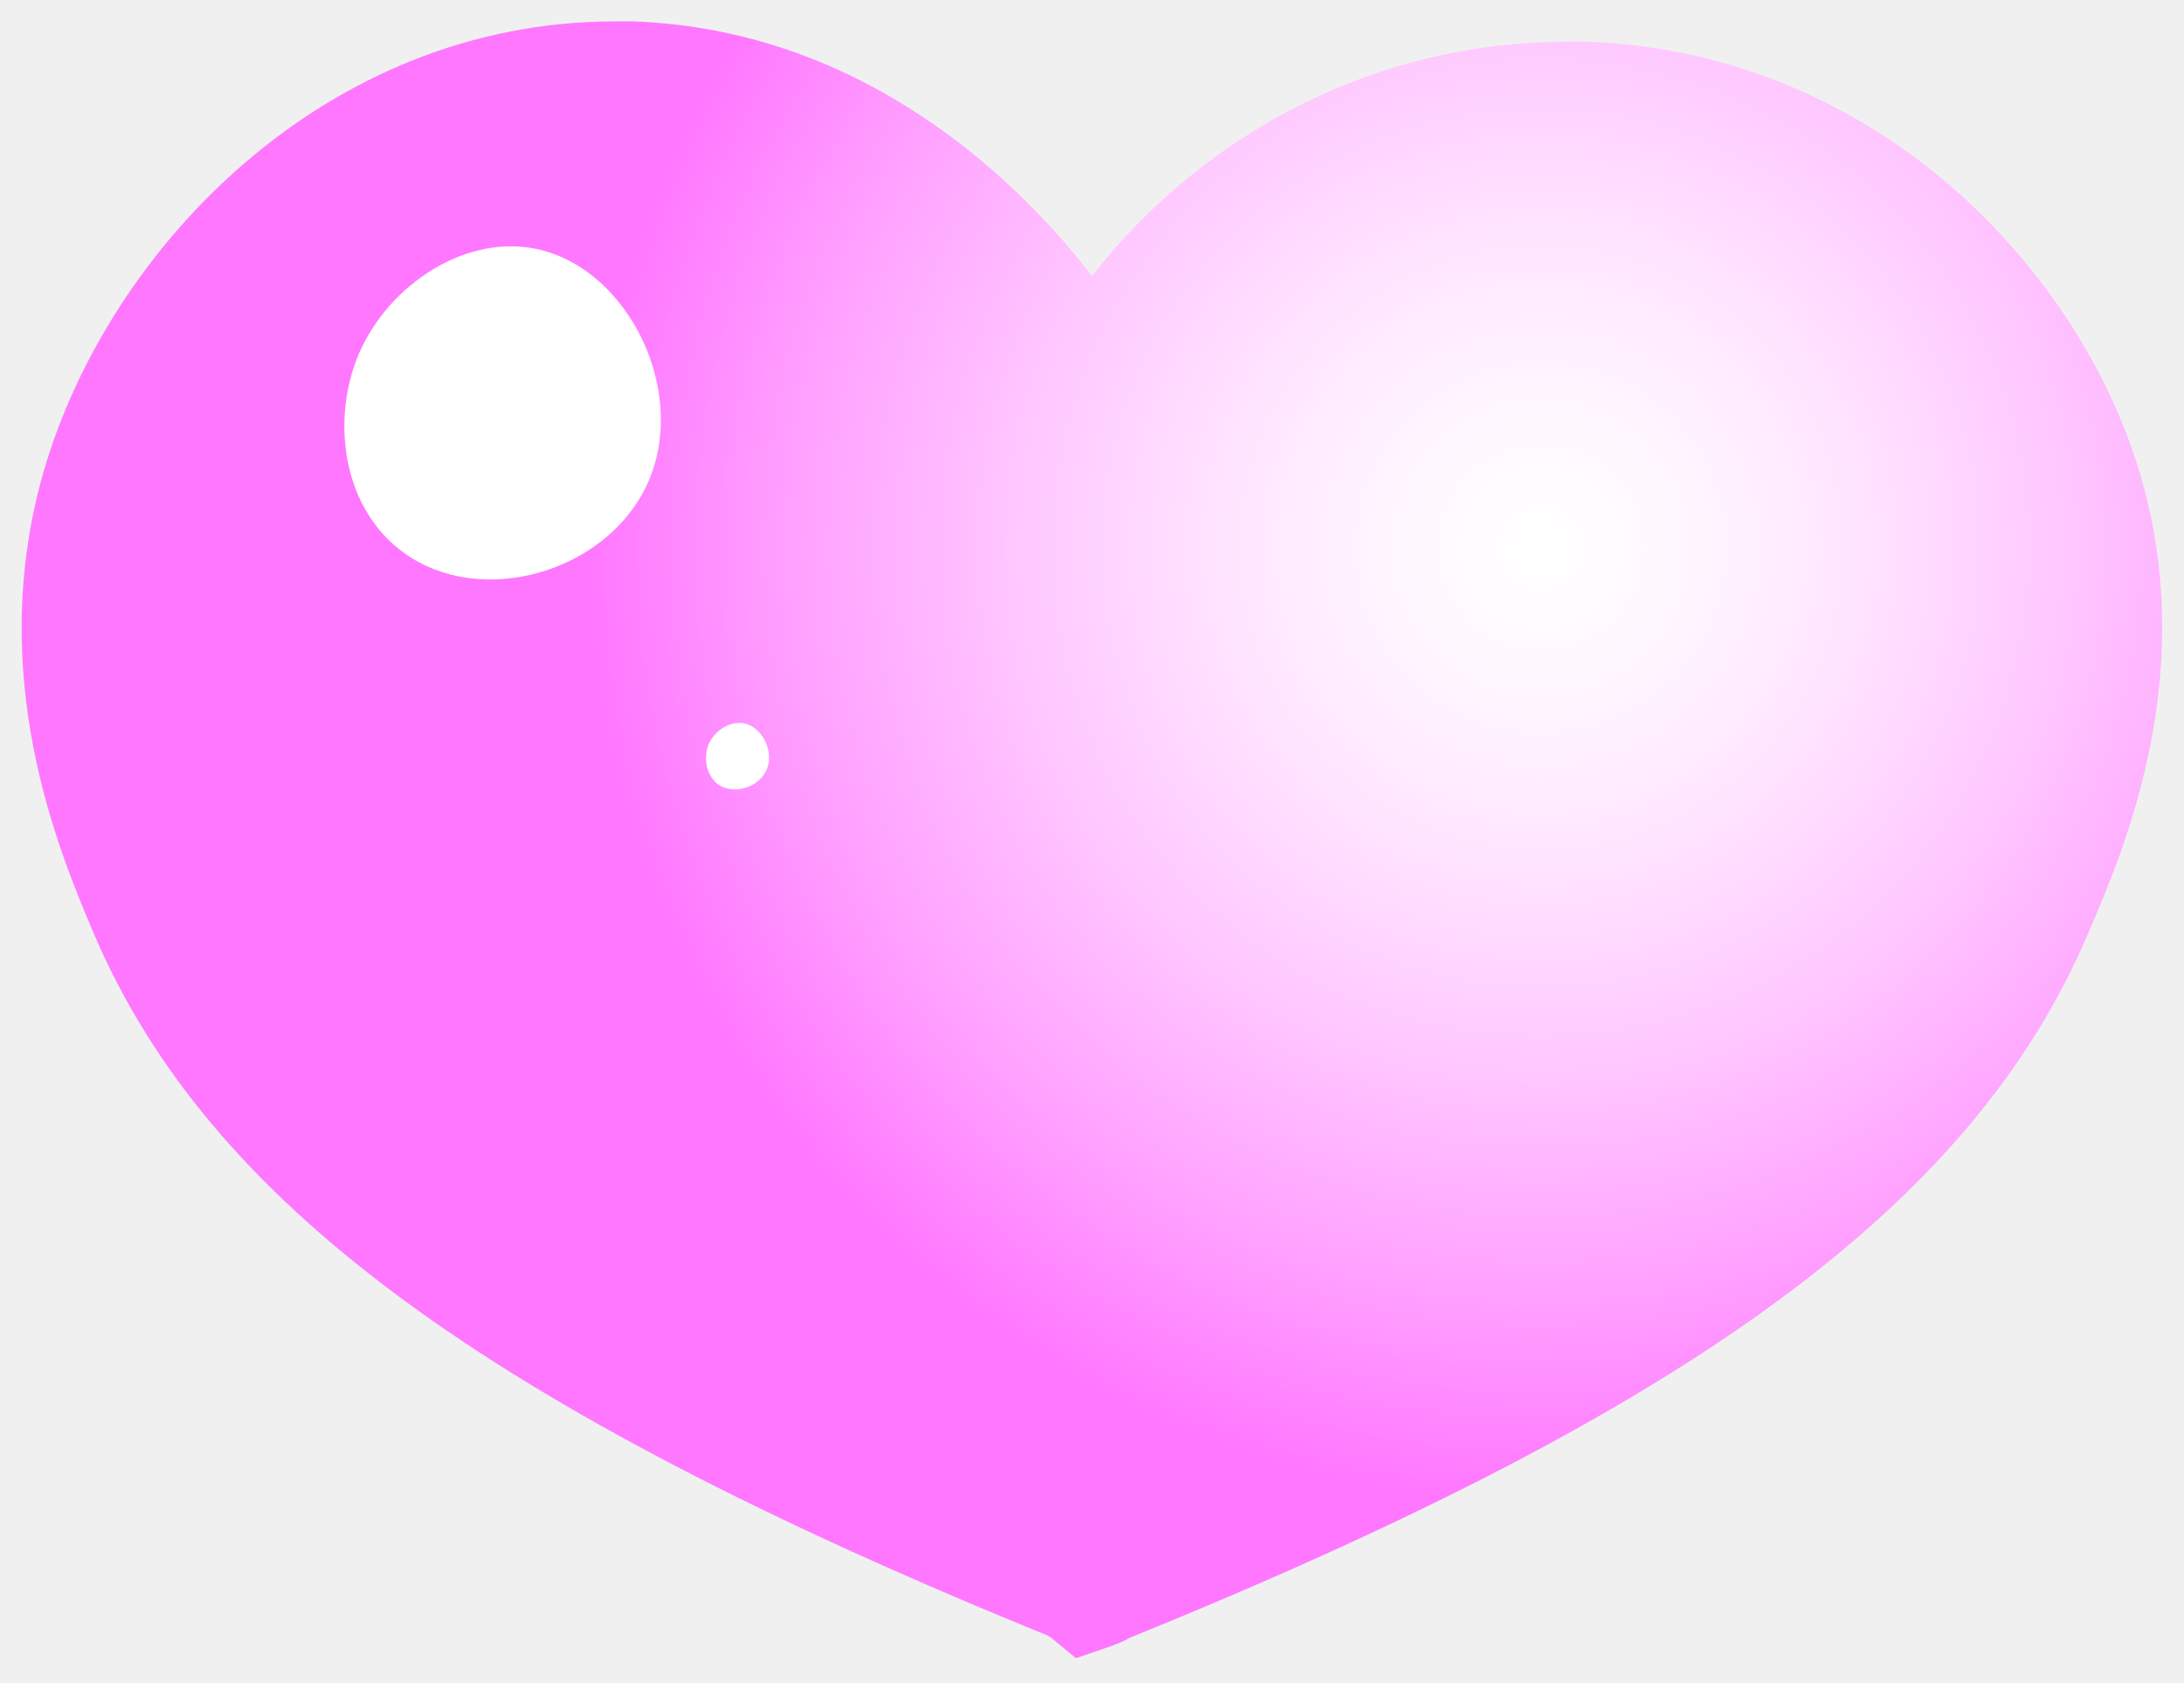
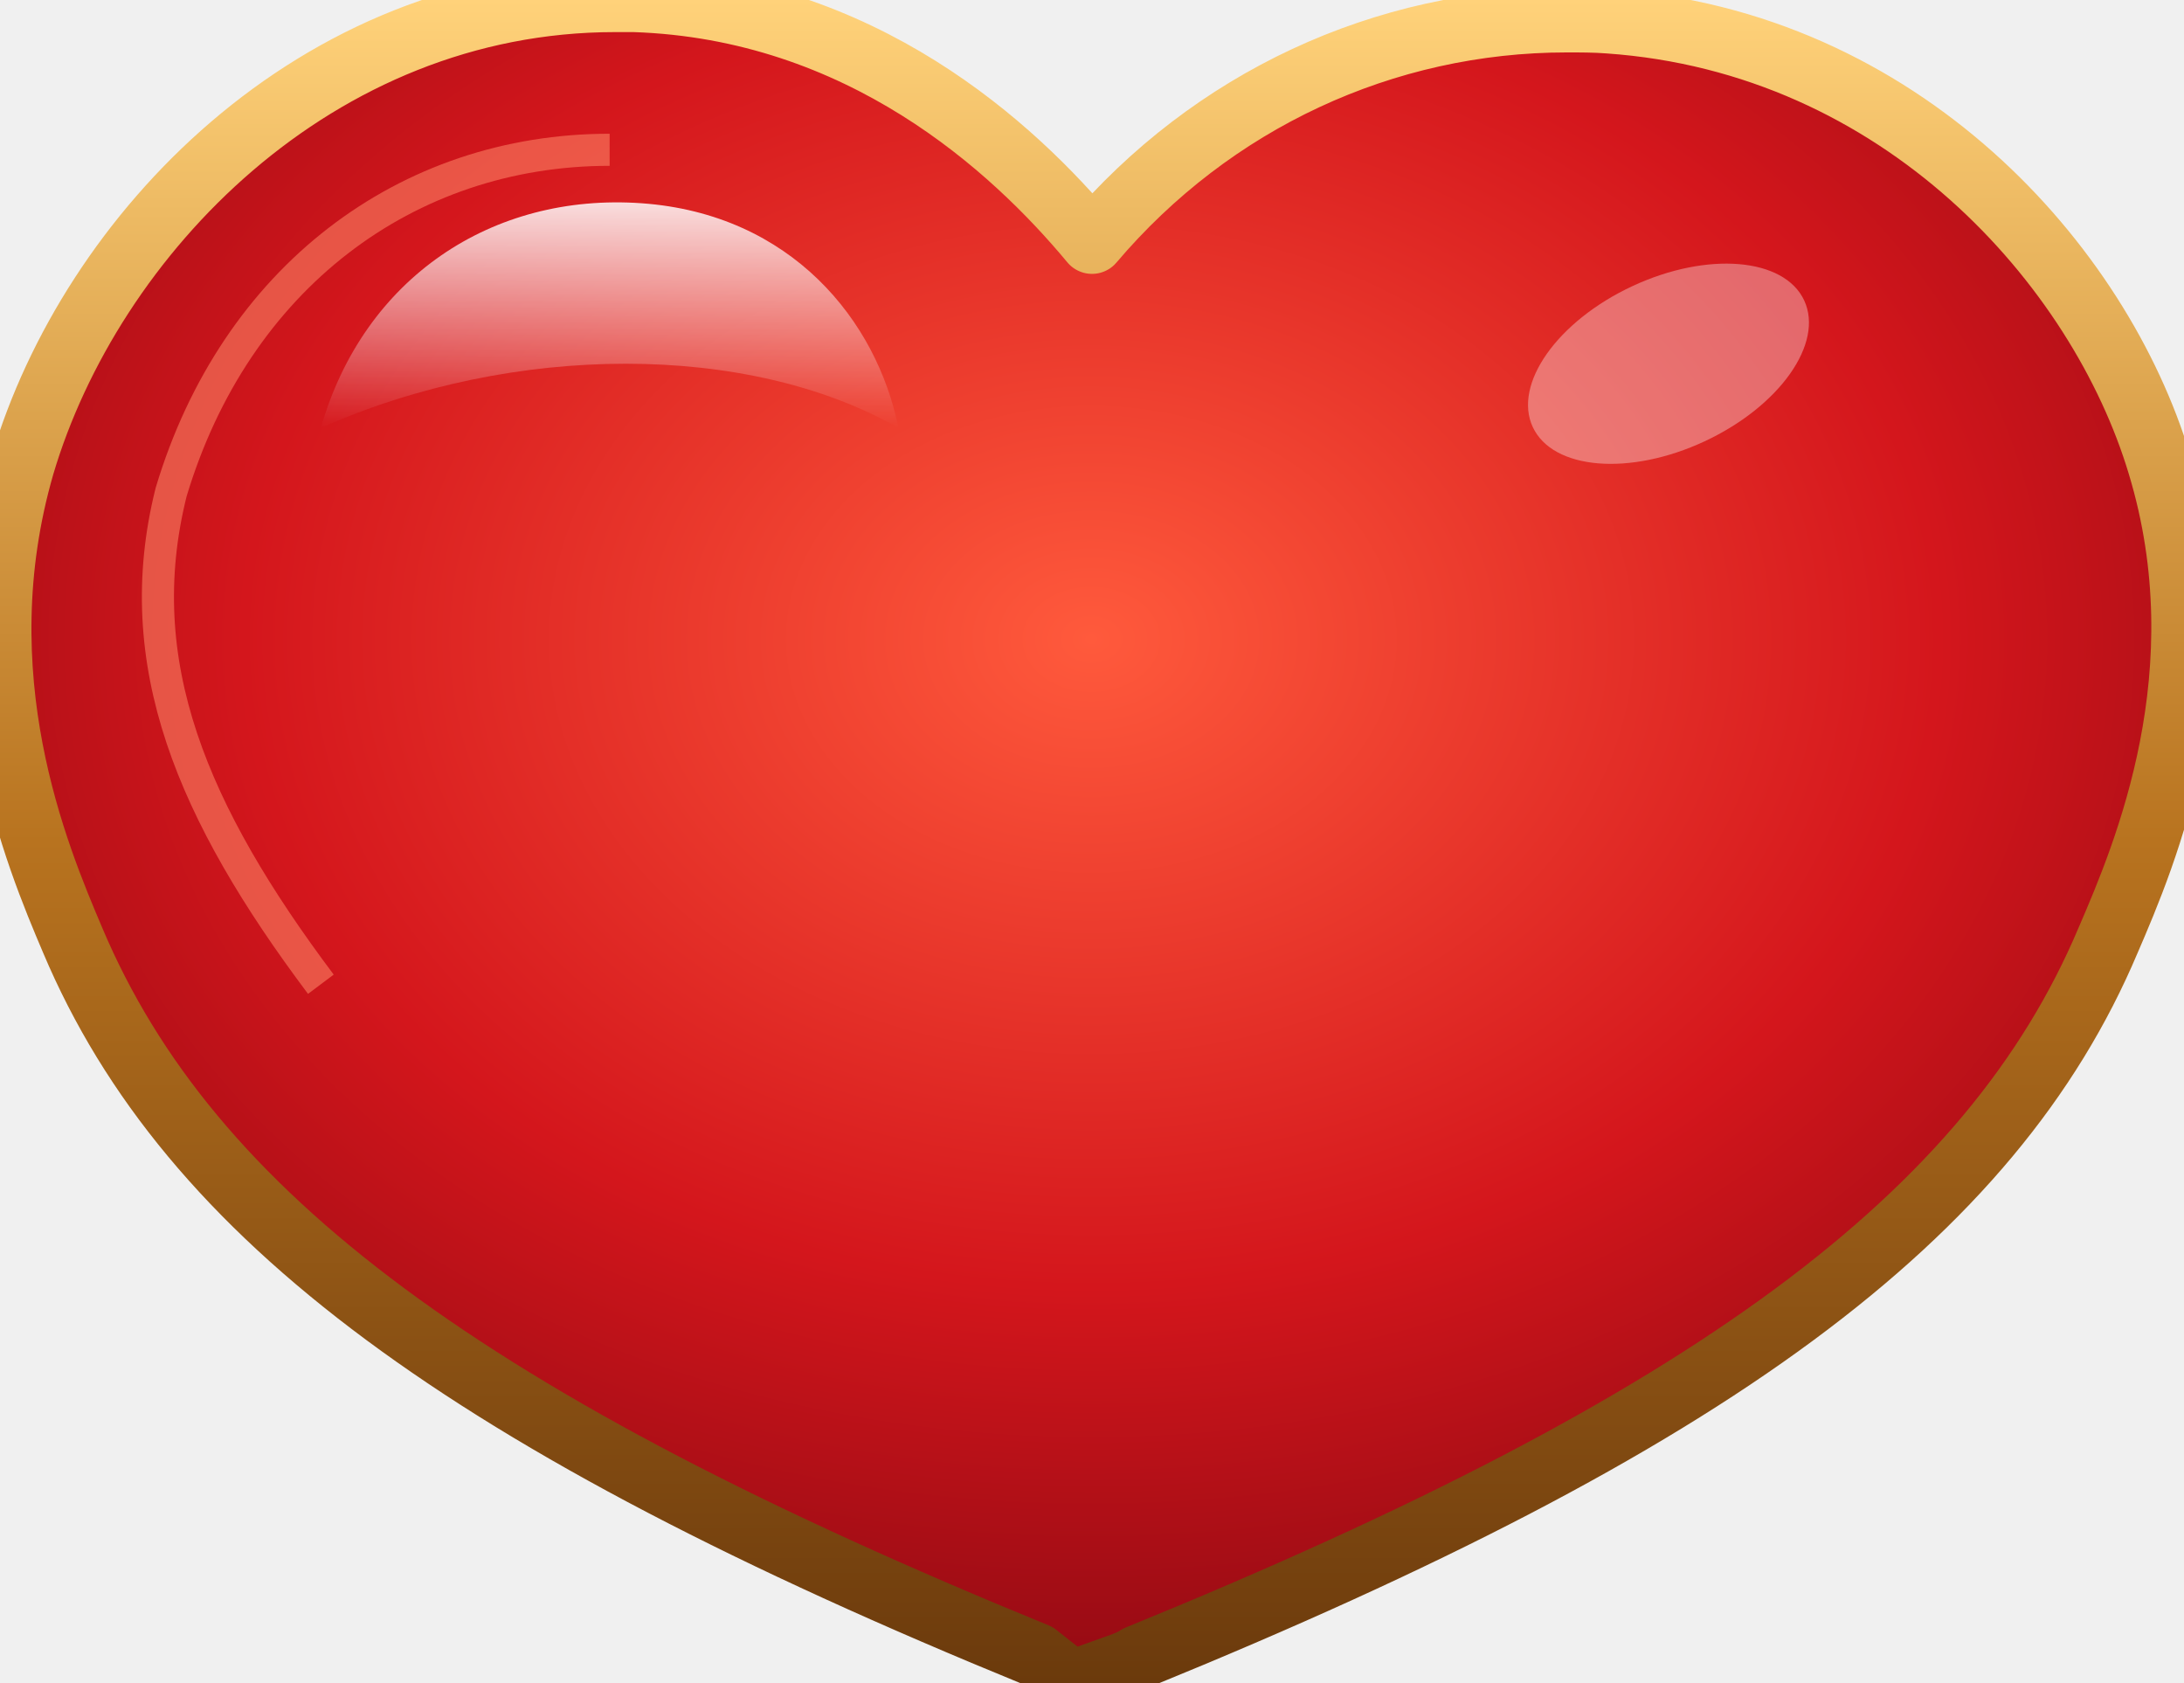
- <svg xmlns="http://www.w3.org/2000/svg" x="0px" y="0px" viewBox="0 0 204.2 157.3" enable-background="new 0 0 204.2 157.3" xml:space="preserve">
-   <g>
-     <g>
-       <radialGradient id="heartSvg" cx="144.076" cy="51.166" r="89.068" gradientUnits="userSpaceOnUse">
-         <stop offset="0" style="stop-color:#FFFFFF" />
-         <stop offset="0.135" style="stop-color:#FFF8FF" />
-         <stop offset="0.329" style="stop-color:#FFE5FF" />
-         <stop offset="0.557" style="stop-color:#FFC6FF" />
-         <stop offset="0.81" style="stop-color:#FF9CFF" />
-         <stop offset="1" style="stop-color:#FF77FF" />
-       </radialGradient>
-       <path fill="url(#heartSvg)" d="M200,44C194.6,26,176.7,5.9,150.3,4c-1.2-0.1-2.5-0.1-3.8-0.1c-17.3,0-33.6,8.1-44.4,21.9    C96.1,18,81.6,2.8,59.2,2c-0.6,0-1.1,0-1.7,0c-27,0-47.3,21.1-53.4,42c-5.5,19,1.3,35.3,4.6,43.1c10.7,25.2,36.5,44.3,89.3,65.8    l0.3,0.2l2.3,1.9l2.9-1c0.9-0.3,1.6-0.6,2.1-0.9c53-21.5,79-40.7,89.7-66C198.7,79.2,205.7,62.7,200,44z" />
-       <linearGradient id="heartSvg_2" gradientUnits="userSpaceOnUse" x1="0" y1="78.63" x2="204.153" y2="78.63">
-         <stop offset="0" style="stop-color:#FFFFFF" />
-         <stop offset="0.135" style="stop-color:#FFF8FF" />
-         <stop offset="0.329" style="stop-color:#FFE5FF" />
-         <stop offset="0.557" style="stop-color:#FFC6FF" />
-         <stop offset="0.81" style="stop-color:#FF9CFF" />
-         <stop offset="1" style="stop-color:#FF77FF" />
-       </linearGradient>
-       <path fill="url(heartSvg_2)" d="M100.3,157.3l-3.3-2.6c-53.1-21.7-79.2-41-90.1-66.8c-3.4-8-10.5-24.8-4.7-44.4    C8.5,21.9,29.5,0,57.5,0c0.6,0,1.2,0,1.8,0c21.2,0.7,35.4,13.7,42.8,22.6c11.2-13.2,27.3-20.7,44.4-20.7c1.3,0,2.6,0,3.9,0.1    c27.3,1.9,45.9,22.8,51.5,41.4c5.9,19.4-1.3,36.4-4.7,44.5c-10.9,25.8-37.2,45.3-90.7,67c-0.7,0.4-1.4,0.6-2.3,1L100.3,157.3z     M57.5,4C31.5,4,11.9,24.4,6,44.6c-5.3,18.3,1.3,34.1,4.6,41.7c10.4,24.7,36,43.5,88.2,64.7l0.3,0.1l1.9,1.6l1.8-0.7    c0.8-0.3,1.4-0.5,1.9-0.8l0.2-0.1c52.5-21.3,78.2-40.1,88.6-64.9c3.3-7.7,10-23.7,4.5-41.8C192.8,27.2,175.6,7.8,150.1,6    c-1.2-0.1-2.4-0.1-3.6-0.1c-16.7,0-32.3,7.7-42.9,21.1l-1.6,2l-1.6-2C94.1,18.7,80.3,4.7,59.2,4C58.6,4,58.1,4,57.5,4z" />
-     </g>
-   </g>
-   <path fill="#FFFFFF" d="M33.3,33.7C35.8,27.1,43,22,49.8,23.2c9,1.6,14.9,13.8,10.5,22.5c-4,7.9-15.4,11.1-22.5,6  C32.2,47.7,31,39.8,33.3,33.7z" />
-   <path fill="#FFFFFF" d="M66.2,69.7c0.5-1.3,1.9-2.3,3.3-2.1c1.8,0.3,3,2.8,2.1,4.5c-0.8,1.6-3.1,2.2-4.5,1.2  C66,72.4,65.8,70.9,66.2,69.7z" />
+ <svg xmlns="http://www.w3.org/2000/svg" overflow="visible" viewBox="0 0 204.2 157.3">
+   <defs>
+     <radialGradient id="heartBody" cx="50%" cy="38%" r="70%">
+       <stop offset="0" stop-color="#ff5a3c" />
+       <stop offset="0.55" stop-color="#d4161c" />
+       <stop offset="1" stop-color="#7d0610" />
+     </radialGradient>
+     <linearGradient id="heartRim" x1="0" y1="0" x2="0" y2="1">
+       <stop offset="0" stop-color="#ffd27a" />
+       <stop offset="0.5" stop-color="#b8731f" />
+       <stop offset="1" stop-color="#6b3a0c" />
+     </linearGradient>
+     <linearGradient id="heartShine" x1="0" y1="0" x2="0" y2="1">
+       <stop offset="0" stop-color="#fff" stop-opacity="0.85" />
+       <stop offset="1" stop-color="#fff" stop-opacity="0" />
+     </linearGradient>
+   </defs>
+   <path fill="url(#heartBody)" stroke="url(#heartRim)" stroke-width="6" stroke-linejoin="round" d="M201.9,43.4C196.3,24.8,177.8,3.9,150.4,2c-1.3-0.1-2.6-0.1-3.9-0.1c-17.1,0-33.2,7.5-44.4,20.7C94.7,13.7,80.5,0.7,59.3,0c-0.6,0-1.2,0-1.8,0c-28,0-49,21.9-55.4,43.5c-5.7,19.7,1.3,36.4,4.7,44.4c10.9,25.8,37,45.1,90.1,66.8l3.3,2.6l3.9-1.4c0.9-0.3,1.7-0.6,2.3-1c53.5-21.8,79.8-41.2,90.7-67C200.6,79.8,207.8,62.8,201.9,43.4z" />
+   <path fill="none" stroke="#ff8a6a" stroke-opacity="0.55" stroke-width="3" d="M30,92C18,76,12,62,16,46C22,26,38,14,57,14" />
+   <path fill="url(#heartShine)" d="M30,40C34,26,46,18,60,19C74,20,82,30,84,40C70,32,48,32,30,40Z" />
+   <ellipse cx="156" cy="34" rx="14" ry="8" fill="#fff" fill-opacity="0.35" transform="rotate(-25 156 34)" />
</svg>
